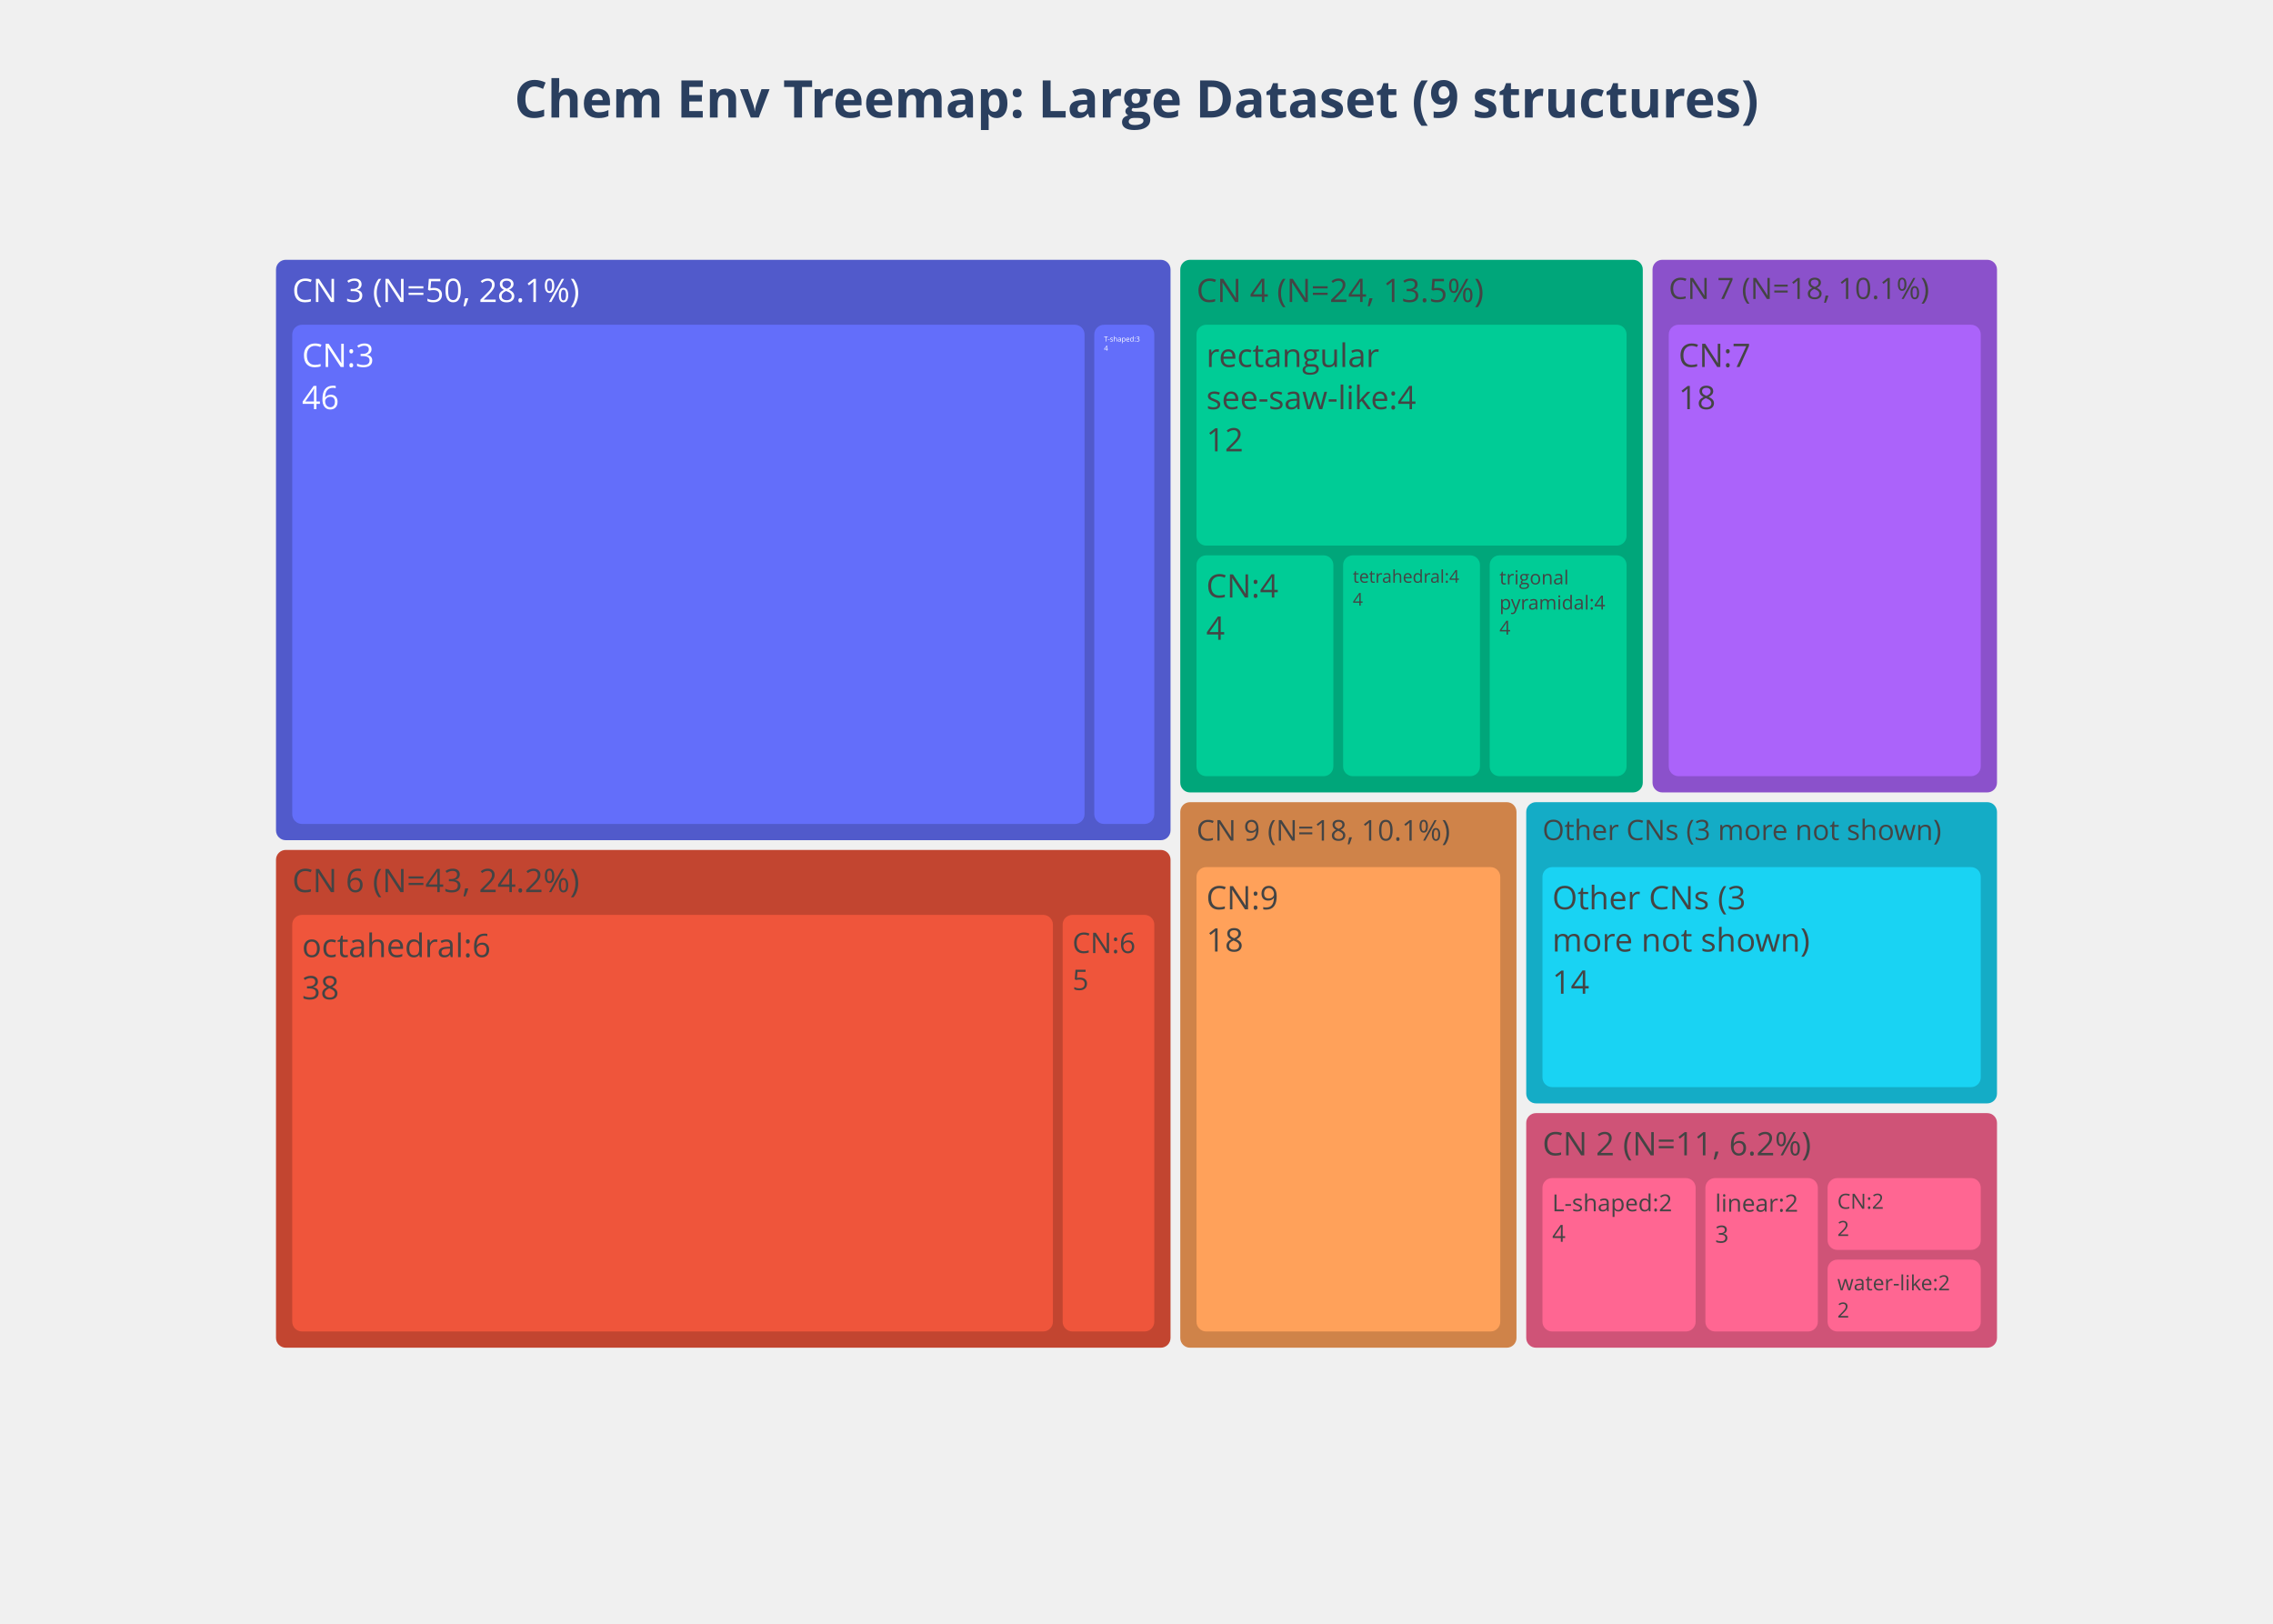
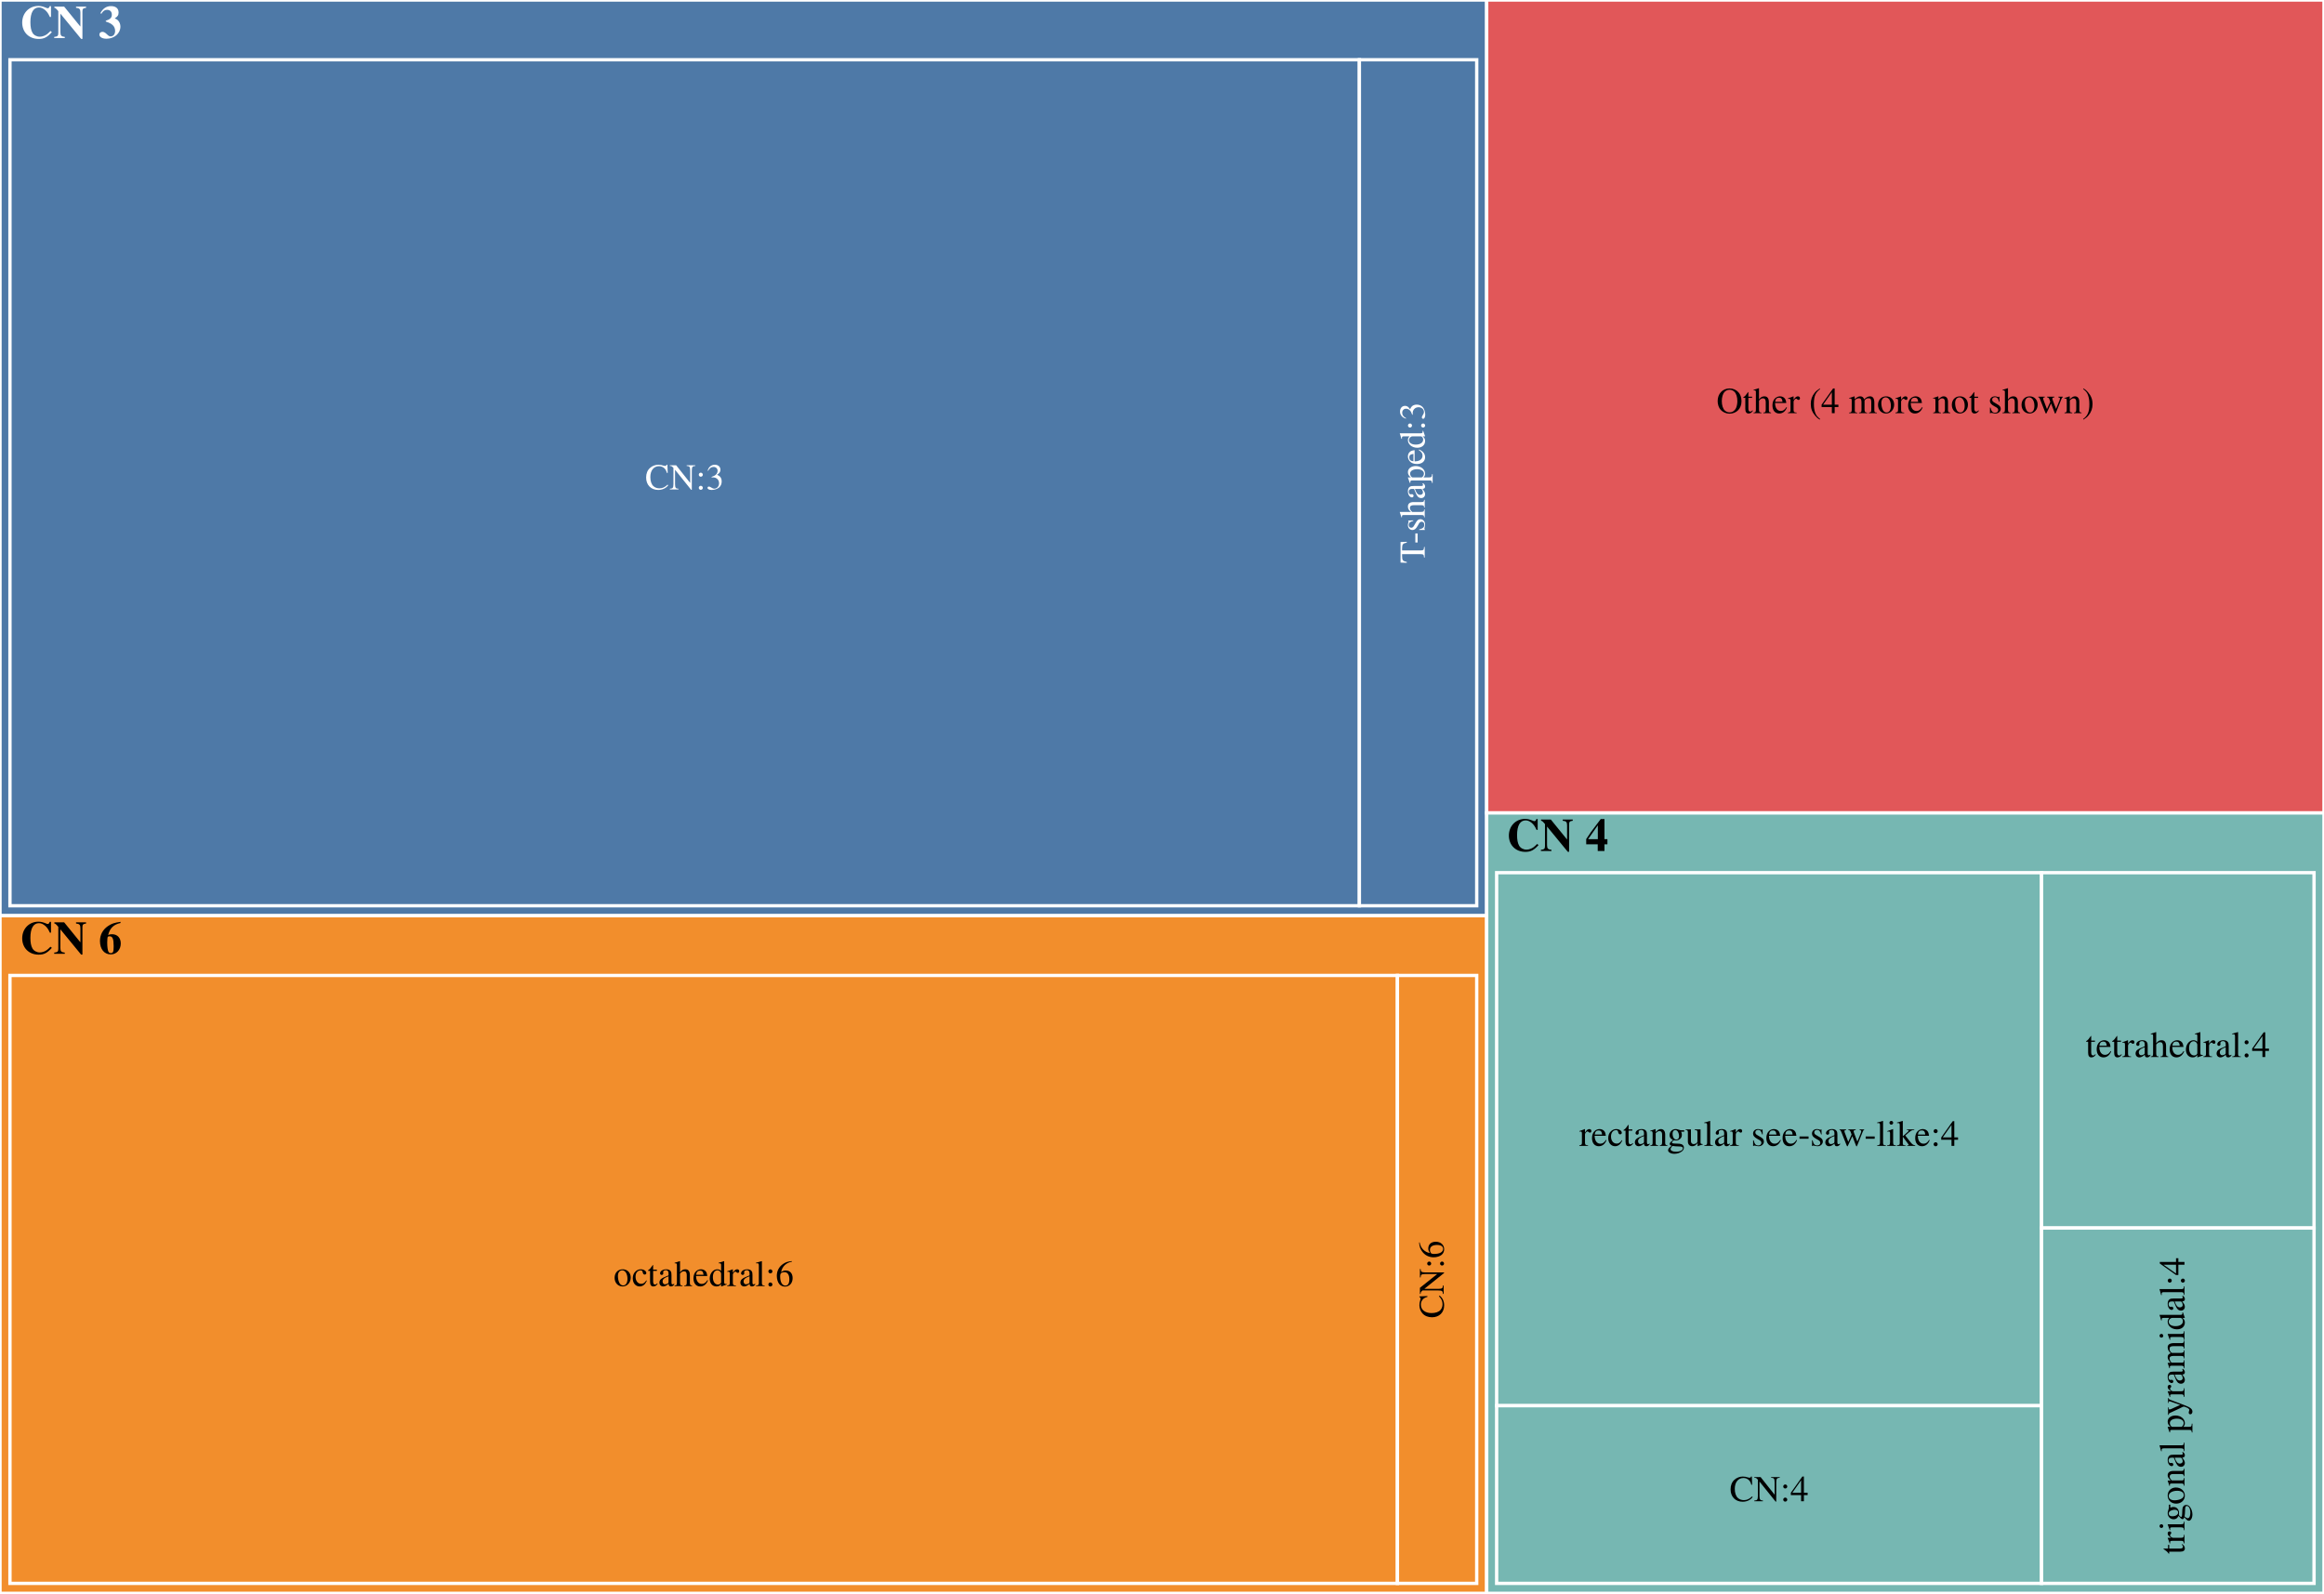
- <svg xmlns="http://www.w3.org/2000/svg" width="700" height="500" class="main-svg" viewBox="0 0 700 500">
-   <path fill="none" d="M0 0h700v500H0z" style="fill:#000;fill-opacity:0" />
-   <g class="treemaplayer">
-     <g class="trace treemap" style="opacity:1">
-       <g class="slice cursor-pointer">
-         <path fill="none" d="M80 63a3 3 0 0 1 3-3h534a3 3 0 0 1 3 3v354a3 3 0 0 1-3 3H83a3 3 0 0 1-3-3Z" class="surface" style="pointer-events:none;fill:#000;fill-opacity:0;stroke-width:0;stroke:#000;stroke-opacity:0;opacity:100" />
-         <g class="slicetext">
-           <text class="slicetext" data-notex="1" style="font-family:&quot;Open Sans&quot;,verdana,arial,sans-serif;font-size:10px;fill:#2a3f5f;fill-opacity:1;white-space:pre" transform="translate(85 73)"> </text>
-         </g>
-       </g>
-       <g class="slice cursor-pointer">
-         <path d="M85 83a3 3 0 0 1 3-3h269.478a3 3 0 0 1 3 3v172.72a3 3 0 0 1-3 3H88a3 3 0 0 1-3-3Z" class="surface" style="pointer-events:none;stroke-width:1;fill:#515acb;fill-opacity:1;stroke:#000;stroke-opacity:0;opacity:1" />
-         <g class="slicetext">
-           <text class="slicetext" data-notex="1" style="font-family:&quot;Open Sans&quot;,verdana,arial,sans-serif;font-size:10px;fill:#fff;fill-opacity:1;white-space:pre" transform="translate(90 93)">CN 3 (N=50, 28.1%)</text>
-         </g>
-       </g>
-       <g class="slice cursor-pointer">
-         <path d="M85 264.72a3 3 0 0 1 3-3h269.478a3 3 0 0 1 3 3V412a3 3 0 0 1-3 3H88a3 3 0 0 1-3-3Z" class="surface" style="pointer-events:none;stroke-width:1;fill:#c24530;fill-opacity:1;stroke:#000;stroke-opacity:0;opacity:1" />
-         <g class="slicetext">
-           <text class="slicetext" data-notex="1" style="font-family:&quot;Open Sans&quot;,verdana,arial,sans-serif;font-size:10px;fill:#444;fill-opacity:1;white-space:pre" transform="translate(90 274.72)">CN 6 (N=43, 24.2%)</text>
-         </g>
-       </g>
-       <g class="slice cursor-pointer">
-         <path d="M363.478 83a3 3 0 0 1 3-3h136.44a3 3 0 0 1 3 3v158.012a3 3 0 0 1-3 3h-136.44a3 3 0 0 1-3-3Z" class="surface" style="pointer-events:none;stroke-width:1;fill:#00a67a;fill-opacity:1;stroke:#000;stroke-opacity:0;opacity:1" />
-         <g class="slicetext">
-           <text class="slicetext" data-notex="1" style="font-family:&quot;Open Sans&quot;,verdana,arial,sans-serif;font-size:10px;fill:#444;fill-opacity:1;white-space:pre" transform="translate(368.478 93)">CN 4 (N=24, 13.5%)</text>
-         </g>
-       </g>
-       <g class="slice cursor-pointer">
-         <path d="M508.919 83a3 3 0 0 1 3-3H612a3 3 0 0 1 3 3v158.012a3 3 0 0 1-3 3H511.919a3 3 0 0 1-3-3Z" class="surface" style="pointer-events:none;stroke-width:1;fill:#8b51cb;fill-opacity:1;stroke:#000;stroke-opacity:0;opacity:1" />
-         <g class="slicetext">
-           <text class="slicetext" data-notex="1" style="font-family:&quot;Open Sans&quot;,verdana,arial,sans-serif;font-size:10px;fill:#444;fill-opacity:1;white-space:pre" transform="translate(513.919 92.07)scale(.90696)">CN 7 (N=18, 10.1%)</text>
-         </g>
-       </g>
-       <g class="slice cursor-pointer">
-         <path d="M363.478 250.012a3 3 0 0 1 3-3h97.544a3 3 0 0 1 3 3V412a3 3 0 0 1-3 3h-97.544a3 3 0 0 1-3-3Z" class="surface" style="pointer-events:none;stroke-width:1;fill:#cf8349;fill-opacity:1;stroke:#000;stroke-opacity:0;opacity:1" />
-         <g class="slicetext">
-           <text class="slicetext" data-notex="1" style="font-family:&quot;Open Sans&quot;,verdana,arial,sans-serif;font-size:10px;fill:#444;fill-opacity:1;white-space:pre" transform="translate(368.478 258.842)scale(.88301)">CN 9 (N=18, 10.1%)</text>
-         </g>
-       </g>
-       <g class="slice cursor-pointer">
-         <path d="M470.022 250.012a3 3 0 0 1 3-3H612a3 3 0 0 1 3 3v86.753a3 3 0 0 1-3 3H473.022a3 3 0 0 1-3-3Z" class="surface" style="pointer-events:none;stroke-width:1;fill:#14acc6;fill-opacity:1;stroke:#000;stroke-opacity:0;opacity:1" />
-         <g class="slicetext">
-           <text class="slicetext" data-notex="1" style="font-family:&quot;Open Sans&quot;,verdana,arial,sans-serif;font-size:10px;fill:#444;fill-opacity:1;white-space:pre" transform="translate(475.022 258.69)scale(.86777)">Other CNs (3 more not shown)</text>
-         </g>
-       </g>
-       <g class="slice cursor-pointer">
-         <path d="M470.022 345.765a3 3 0 0 1 3-3H612a3 3 0 0 1 3 3V412a3 3 0 0 1-3 3H473.022a3 3 0 0 1-3-3Z" class="surface" style="pointer-events:none;stroke-width:1;fill:#cf5377;fill-opacity:1;stroke:#000;stroke-opacity:0;opacity:1" />
-         <g class="slicetext">
-           <text class="slicetext" data-notex="1" style="font-family:&quot;Open Sans&quot;,verdana,arial,sans-serif;font-size:10px;fill:#444;fill-opacity:1;white-space:pre" transform="translate(475.022 355.765)">CN 2 (N=11, 6.2%)</text>
-         </g>
-       </g>
-       <g class="slice cursor-pointer">
-         <path d="M90 103a3 3 0 0 1 3-3h238a3 3 0 0 1 3 3v147.72a3 3 0 0 1-3 3H93a3 3 0 0 1-3-3Z" class="surface" style="pointer-events:none;stroke-width:1;fill:#636efa;fill-opacity:1;stroke:#000;stroke-opacity:0;opacity:1" />
-         <g class="slicetext">
-           <text class="slicetext" data-notex="1" style="font-family:&quot;Open Sans&quot;,verdana,arial,sans-serif;font-size:10px;fill:#fff;fill-opacity:1;white-space:pre" transform="translate(93 113)">
-             <tspan x="0" y="0" class="line" dy="0em">CN:3</tspan>
-             <tspan x="0" y="0" class="line" dy="1.3em">46</tspan>
-           </text>
-         </g>
-       </g>
-       <g class="slice cursor-pointer">
-         <path d="M337 103a3 3 0 0 1 3-3h12.478a3 3 0 0 1 3 3v147.72a3 3 0 0 1-3 3h-12.479a3 3 0 0 1-3-3Z" class="surface" style="pointer-events:none;stroke-width:1;fill:#636efa;fill-opacity:1;stroke:#000;stroke-opacity:0;opacity:1" />
-         <g class="slicetext">
-           <text class="slicetext" data-notex="1" style="font-family:&quot;Open Sans&quot;,verdana,arial,sans-serif;font-size:10px;fill:#fff;fill-opacity:1;white-space:pre" transform="translate(340 105.167)scale(.21672)">
-             <tspan x="0" y="0" class="line" dy="0em">T-shaped:3</tspan>
-             <tspan x="0" y="0" class="line" dy="1.3em">4</tspan>
-           </text>
-         </g>
-       </g>
-       <g class="slice cursor-pointer">
-         <path d="M90 284.72a3 3 0 0 1 3-3h228.26a3 3 0 0 1 3 3V407a3 3 0 0 1-3 3H93a3 3 0 0 1-3-3Z" class="surface" style="pointer-events:none;stroke-width:1;fill:#ef553b;fill-opacity:1;stroke:#000;stroke-opacity:0;opacity:1" />
-         <g class="slicetext">
-           <text class="slicetext" data-notex="1" style="font-family:&quot;Open Sans&quot;,verdana,arial,sans-serif;font-size:10px;fill:#444;fill-opacity:1;white-space:pre" transform="translate(93 294.72)">
-             <tspan x="0" y="0" class="line" dy="0em">octahedral:6</tspan>
-             <tspan x="0" y="0" class="line" dy="1.3em">38</tspan>
-           </text>
-         </g>
-       </g>
-       <g class="slice cursor-pointer">
-         <path d="M327.26 284.72a3 3 0 0 1 3-3h22.218a3 3 0 0 1 3 3V407a3 3 0 0 1-3 3h-22.219a3 3 0 0 1-3-3Z" class="surface" style="pointer-events:none;stroke-width:1;fill:#ef553b;fill-opacity:1;stroke:#000;stroke-opacity:0;opacity:1" />
-         <g class="slicetext">
-           <text class="slicetext" data-notex="1" style="font-family:&quot;Open Sans&quot;,verdana,arial,sans-serif;font-size:10px;fill:#444;fill-opacity:1;white-space:pre" transform="translate(330.26 293.476)scale(.8756)">
-             <tspan x="0" y="0" class="line" dy="0em">CN:6</tspan>
-             <tspan x="0" y="0" class="line" dy="1.3em">5</tspan>
-           </text>
-         </g>
-       </g>
-       <g class="slice cursor-pointer">
-         <path d="M368.478 103a3 3 0 0 1 3-3h126.44a3 3 0 0 1 3 3v62.006a3 3 0 0 1-3 3h-126.44a3 3 0 0 1-3-3Z" class="surface" style="pointer-events:none;stroke-width:1;fill:#00cc96;fill-opacity:1;stroke:#000;stroke-opacity:0;opacity:1" />
-         <g class="slicetext">
-           <text class="slicetext" data-notex="1" style="font-family:&quot;Open Sans&quot;,verdana,arial,sans-serif;font-size:10px;fill:#444;fill-opacity:1;white-space:pre" transform="translate(371.478 113)">
-             <tspan x="0" y="0" class="line" dy="0em">rectangular</tspan>
-             <tspan x="0" y="0" class="line" dy="1.3em">see-saw-like:4</tspan>
-             <tspan x="0" y="0" class="line" dy="2.6em">12</tspan>
-           </text>
-         </g>
-       </g>
-       <g class="slice cursor-pointer">
-         <path d="M368.478 174.006a3 3 0 0 1 3-3h36.147a3 3 0 0 1 3 3v62.006a3 3 0 0 1-3 3h-36.147a3 3 0 0 1-3-3Z" class="surface" style="pointer-events:none;stroke-width:1;fill:#00cc96;fill-opacity:1;stroke:#000;stroke-opacity:0;opacity:1" />
-         <g class="slicetext">
-           <text class="slicetext" data-notex="1" style="font-family:&quot;Open Sans&quot;,verdana,arial,sans-serif;font-size:10px;fill:#444;fill-opacity:1;white-space:pre" transform="translate(371.478 184.006)">
-             <tspan x="0" y="0" class="line" dy="0em">CN:4</tspan>
-             <tspan x="0" y="0" class="line" dy="1.3em">4</tspan>
-           </text>
-         </g>
-       </g>
-       <g class="slice cursor-pointer">
-         <path d="M413.625 174.006a3 3 0 0 1 3-3h36.147a3 3 0 0 1 3 3v62.006a3 3 0 0 1-3 3h-36.147a3 3 0 0 1-3-3Z" class="surface" style="pointer-events:none;stroke-width:1;fill:#00cc96;fill-opacity:1;stroke:#000;stroke-opacity:0;opacity:1" />
-         <g class="slicetext">
-           <text class="slicetext" data-notex="1" style="font-family:&quot;Open Sans&quot;,verdana,arial,sans-serif;font-size:10px;fill:#444;fill-opacity:1;white-space:pre" transform="translate(416.625 179.438)scale(.54318)">
-             <tspan x="0" y="0" class="line" dy="0em">tetrahedral:4</tspan>
-             <tspan x="0" y="0" class="line" dy="1.3em">4</tspan>
-           </text>
-         </g>
-       </g>
-       <g class="slice cursor-pointer">
-         <path d="M458.772 174.006a3 3 0 0 1 3-3h36.147a3 3 0 0 1 3 3v62.006a3 3 0 0 1-3 3h-36.147a3 3 0 0 1-3-3Z" class="surface" style="pointer-events:none;stroke-width:1;fill:#00cc96;fill-opacity:1;stroke:#000;stroke-opacity:0;opacity:1" />
-         <g class="slicetext">
-           <text class="slicetext" data-notex="1" style="font-family:&quot;Open Sans&quot;,verdana,arial,sans-serif;font-size:10px;fill:#444;fill-opacity:1;white-space:pre" transform="translate(461.772 179.953)scale(.5947)">
-             <tspan x="0" y="0" class="line" dy="0em">trigonal</tspan>
-             <tspan x="0" y="0" class="line" dy="1.3em">pyramidal:4</tspan>
-             <tspan x="0" y="0" class="line" dy="2.6em">4</tspan>
-           </text>
-         </g>
-       </g>
-       <g class="slice cursor-pointer">
-         <path d="M513.919 103a3 3 0 0 1 3-3H607a3 3 0 0 1 3 3v133.012a3 3 0 0 1-3 3h-90.081a3 3 0 0 1-3-3Z" class="surface" style="pointer-events:none;stroke-width:1;fill:#ab63fa;fill-opacity:1;stroke:#000;stroke-opacity:0;opacity:1" />
-         <g class="slicetext">
-           <text class="slicetext" data-notex="1" style="font-family:&quot;Open Sans&quot;,verdana,arial,sans-serif;font-size:10px;fill:#444;fill-opacity:1;white-space:pre" transform="translate(516.919 113)">
-             <tspan x="0" y="0" class="line" dy="0em">CN:7</tspan>
-             <tspan x="0" y="0" class="line" dy="1.3em">18</tspan>
-           </text>
-         </g>
-       </g>
-       <g class="slice cursor-pointer">
-         <path d="M368.478 270.012a3 3 0 0 1 3-3h87.544a3 3 0 0 1 3 3V407a3 3 0 0 1-3 3h-87.544a3 3 0 0 1-3-3Z" class="surface" style="pointer-events:none;stroke-width:1;fill:#ffa15a;fill-opacity:1;stroke:#000;stroke-opacity:0;opacity:1" />
-         <g class="slicetext">
-           <text class="slicetext" data-notex="1" style="font-family:&quot;Open Sans&quot;,verdana,arial,sans-serif;font-size:10px;fill:#444;fill-opacity:1;white-space:pre" transform="translate(371.478 280.012)">
-             <tspan x="0" y="0" class="line" dy="0em">CN:9</tspan>
-             <tspan x="0" y="0" class="line" dy="1.3em">18</tspan>
-           </text>
-         </g>
-       </g>
-       <g class="slice cursor-pointer">
-         <path d="M475.022 270.012a3 3 0 0 1 3-3H607a3 3 0 0 1 3 3v61.753a3 3 0 0 1-3 3H478.022a3 3 0 0 1-3-3Z" class="surface" style="pointer-events:none;stroke-width:1;fill:#19d3f3;fill-opacity:1;stroke:#000;stroke-opacity:0;opacity:1" />
-         <g class="slicetext">
-           <text class="slicetext" data-notex="1" style="font-family:&quot;Open Sans&quot;,verdana,arial,sans-serif;font-size:10px;fill:#444;fill-opacity:1;white-space:pre" transform="translate(478.022 280.012)">
-             <tspan x="0" y="0" class="line" dy="0em">Other CNs (3</tspan>
-             <tspan x="0" y="0" class="line" dy="1.3em">more not shown)</tspan>
-             <tspan x="0" y="0" class="line" dy="2.6em">14</tspan>
-           </text>
-         </g>
-       </g>
-       <g class="slice cursor-pointer">
-         <path d="M475.022 365.765a3 3 0 0 1 3-3h41.174a3 3 0 0 1 3 3V407a3 3 0 0 1-3 3h-41.174a3 3 0 0 1-3-3Z" class="surface" style="pointer-events:none;stroke-width:1;fill:#ff6692;fill-opacity:1;stroke:#000;stroke-opacity:0;opacity:1" />
-         <g class="slicetext">
-           <text class="slicetext" data-notex="1" style="font-family:&quot;Open Sans&quot;,verdana,arial,sans-serif;font-size:10px;fill:#444;fill-opacity:1;white-space:pre" transform="translate(478.022 372.993)scale(.72275)">
-             <tspan x="0" y="0" class="line" dy="0em">L-shaped:2</tspan>
-             <tspan x="0" y="0" class="line" dy="1.3em">4</tspan>
-           </text>
-         </g>
-       </g>
-       <g class="slice cursor-pointer">
-         <path d="M525.196 365.765a3 3 0 0 1 3-3h28.63a3 3 0 0 1 3 3V407a3 3 0 0 1-3 3h-28.63a3 3 0 0 1-3-3Z" class="surface" style="pointer-events:none;stroke-width:1;fill:#ff6692;fill-opacity:1;stroke:#000;stroke-opacity:0;opacity:1" />
-         <g class="slicetext">
-           <text class="slicetext" data-notex="1" style="font-family:&quot;Open Sans&quot;,verdana,arial,sans-serif;font-size:10px;fill:#444;fill-opacity:1;white-space:pre" transform="translate(528.196 373.115)scale(.735)">
-             <tspan x="0" y="0" class="line" dy="0em">linear:2</tspan>
-             <tspan x="0" y="0" class="line" dy="1.3em">3</tspan>
-           </text>
-         </g>
-       </g>
-       <g class="slice cursor-pointer">
-         <path d="M562.826 365.765a3 3 0 0 1 3-3H607a3 3 0 0 1 3 3v16.118a3 3 0 0 1-3 3h-41.174a3 3 0 0 1-3-3Z" class="surface" style="pointer-events:none;stroke-width:1;fill:#ff6692;fill-opacity:1;stroke:#000;stroke-opacity:0;opacity:1" />
-         <g class="slicetext">
-           <text class="slicetext" data-notex="1" style="font-family:&quot;Open Sans&quot;,verdana,arial,sans-serif;font-size:10px;fill:#444;fill-opacity:1;white-space:pre" transform="translate(565.826 372.212)scale(.6447)">
-             <tspan x="0" y="0" class="line" dy="0em">CN:2</tspan>
-             <tspan x="0" y="0" class="line" dy="1.3em">2</tspan>
-           </text>
-         </g>
-       </g>
-       <g class="slice cursor-pointer">
-         <path d="M562.826 390.883a3 3 0 0 1 3-3H607a3 3 0 0 1 3 3V407a3 3 0 0 1-3 3h-41.174a3 3 0 0 1-3-3Z" class="surface" style="pointer-events:none;stroke-width:1;fill:#ff6692;fill-opacity:1;stroke:#000;stroke-opacity:0;opacity:1" />
-         <g class="slicetext">
-           <text class="slicetext" data-notex="1" style="font-family:&quot;Open Sans&quot;,verdana,arial,sans-serif;font-size:10px;fill:#444;fill-opacity:1;white-space:pre" transform="translate(565.826 397.33)scale(.6447)">
-             <tspan x="0" y="0" class="line" dy="0em">water-like:2</tspan>
-             <tspan x="0" y="0" class="line" dy="1.3em">2</tspan>
-           </text>
-         </g>
-       </g>
-     </g>
+ <svg xmlns="http://www.w3.org/2000/svg" fill="#374151" aria-label="Treemap chart" color="#000" display="block" font-family="Times" font-size="11" font-weight="400" viewBox="0 0 700 480" word-spacing="0">
+   <defs>
+     <clipPath id="a">
+       <path d="M1 1h445.794v16H1z" class="svelte-11rluzi" />
+     </clipPath>
+     <clipPath id="b">
+       <path d="M4 19h404.451v252.862H4z" class="svelte-11rluzi" />
+     </clipPath>
+     <clipPath id="c">
+       <path d="M410.451 19h33.344v252.862h-33.344z" class="svelte-11rluzi" />
+     </clipPath>
+     <clipPath id="d">
+       <path d="M1 276.862h445.794v16H1z" class="svelte-11rluzi" />
+     </clipPath>
+     <clipPath id="e">
+       <path d="M4 294.862h415.913V476H4z" class="svelte-11rluzi" />
+     </clipPath>
+     <clipPath id="f">
+       <path d="M421.913 294.862h21.881V476h-21.881z" class="svelte-11rluzi" />
+     </clipPath>
+     <clipPath id="g">
+       <path d="M448.794 1H699v242.898H448.794z" class="svelte-11rluzi" />
+     </clipPath>
+     <clipPath id="h">
+       <path d="M448.794 245.898H699v16H448.794z" class="svelte-11rluzi" />
+     </clipPath>
+     <clipPath id="i">
+       <path d="M451.794 263.898h162.137v158.577H451.794z" class="svelte-11rluzi" />
+     </clipPath>
+     <clipPath id="j">
+       <path d="M451.794 424.474h162.137V476H451.794z" class="svelte-11rluzi" />
+     </clipPath>
+     <clipPath id="k">
+       <path d="M615.931 263.898H696v105.051h-80.069z" class="svelte-11rluzi" />
+     </clipPath>
+     <clipPath id="l">
+       <path d="M615.931 370.949H696V476h-80.069z" class="svelte-11rluzi" />
+     </clipPath>
+   </defs>
+   <g stroke="#fff" class="cells svelte-11rluzi">
+     <path fill="#4e79a7" d="M0 0h447.794v275.862H0z" aria-label="CN 3: 50" class="svelte-11rluzi" data-treemap-node-idx="1" style="cursor:pointer" tabindex="0" />
+     <path fill="#4e79a7" d="M3 18h406.451v254.862H3z" aria-label="CN:3: 46" class="svelte-11rluzi" data-treemap-node-idx="2" style="cursor:pointer" tabindex="-1" />
+     <path fill="#4e79a7" d="M409.451 18h35.344v254.862h-35.344z" aria-label="T-shaped:3: 4" class="svelte-11rluzi" data-treemap-node-idx="3" style="cursor:pointer" tabindex="-1" />
+     <path fill="#f28e2c" d="M0 275.862h447.794V480H0z" aria-label="CN 6: 37" class="svelte-11rluzi" data-treemap-node-idx="4" style="cursor:pointer" tabindex="-1" />
+     <path fill="#f28e2c" d="M3 293.862h417.913V477H3z" aria-label="octahedral:6: 35" class="svelte-11rluzi" data-treemap-node-idx="5" style="cursor:pointer" tabindex="-1" />
+     <path fill="#f28e2c" d="M420.913 293.862h23.881V477h-23.881z" aria-label="CN:6: 2" class="svelte-11rluzi" data-treemap-node-idx="6" style="cursor:pointer" tabindex="-1" />
+     <path fill="#e15759" d="M447.794 0H700v244.898H447.794z" aria-label="Other (4 more not shown): 25" class="svelte-11rluzi" data-treemap-node-idx="7" style="cursor:pointer" tabindex="-1" />
+     <path fill="#76b7b2" d="M447.794 244.898H700V480H447.794z" aria-label="CN 4: 24" class="svelte-11rluzi" data-treemap-node-idx="8" style="cursor:pointer" tabindex="-1" />
+     <path fill="#76b7b2" d="M450.794 262.898h164.137v160.577H450.794z" aria-label="rectangular see-saw-like:4: 12" class="svelte-11rluzi" data-treemap-node-idx="9" style="cursor:pointer" tabindex="-1" />
+     <path fill="#76b7b2" d="M450.794 423.474h164.137V477H450.794z" aria-label="CN:4: 4" class="svelte-11rluzi" data-treemap-node-idx="10" style="cursor:pointer" tabindex="-1" />
+     <path fill="#76b7b2" d="M614.931 262.898H697v107.051h-82.069z" aria-label="tetrahedral:4: 4" class="svelte-11rluzi" data-treemap-node-idx="11" style="cursor:pointer" tabindex="-1" />
+     <path fill="#76b7b2" d="M614.931 369.949H697V477h-82.069z" aria-label="trigonal pyramidal:4: 4" class="svelte-11rluzi" data-treemap-node-idx="12" style="cursor:pointer" tabindex="-1" />
  </g>
-   <g class="infolayer">
-     <g class="g-gtitle">
-       <text x="350" y="25" class="gtitle" dy=".7em" style="opacity:1;font-family:&quot;Open Sans&quot;,verdana,arial,sans-serif;font-size:16px;fill:#2a3f5f;fill-opacity:1;white-space:pre" text-anchor="middle">
-         <tspan style="font-weight:700">Chem Env Treemap: Large Dataset (9 structures)</tspan>
-       </text>
-     </g>
+   <g clip-path="url(&quot;#a&quot;)">
+     <text x="6" y="9" fill="#fff" class="cell-label header svelte-11rluzi" data-treemap-node-idx="1" display="block" dominant-baseline="central" font-size="14" font-weight="600" style="cursor:pointer">
+       <tspan x="6" y="9" class="svelte-11rluzi">CN 3</tspan>
+     </text>
+   </g>
+   <g clip-path="url(&quot;#b&quot;)">
+     <text x="206.225" y="145.431" fill="#fff" class="cell-label svelte-11rluzi" data-treemap-node-idx="2" display="block" dominant-baseline="central" style="cursor:pointer" text-anchor="middle">
+       <tspan x="206.225" y="145.431" class="svelte-11rluzi">CN:3</tspan>
+     </text>
+   </g>
+   <g clip-path="url(&quot;#c&quot;)">
+     <text x="427.122" y="145.431" fill="#fff" class="cell-label svelte-11rluzi" data-treemap-node-idx="3" display="block" dominant-baseline="central" style="cursor:pointer" text-anchor="middle" transform="rotate(-90 427.122 145.431)">
+       <tspan x="427.122" y="145.431" class="svelte-11rluzi">T-shaped:3</tspan>
+     </text>
+   </g>
+   <g clip-path="url(&quot;#d&quot;)">
+     <text x="6" y="284.862" fill="#000" class="cell-label header svelte-11rluzi" data-treemap-node-idx="4" display="block" dominant-baseline="central" font-size="14" font-weight="600" style="cursor:pointer">
+       <tspan x="6" y="284.862" class="svelte-11rluzi">CN 6</tspan>
+     </text>
+   </g>
+   <g clip-path="url(&quot;#e&quot;)">
+     <text x="211.957" y="385.431" fill="#000" class="cell-label svelte-11rluzi" data-treemap-node-idx="5" display="block" dominant-baseline="central" style="cursor:pointer" text-anchor="middle">
+       <tspan x="211.957" y="385.431" class="svelte-11rluzi">octahedral:6</tspan>
+     </text>
+   </g>
+   <g clip-path="url(&quot;#f&quot;)">
+     <text x="432.854" y="385.431" fill="#000" class="cell-label svelte-11rluzi" data-treemap-node-idx="6" display="block" dominant-baseline="central" font-size="10.801" style="cursor:pointer" text-anchor="middle" transform="rotate(-90 432.854 385.431)">
+       <tspan x="432.854" y="385.431" class="svelte-11rluzi">CN:6</tspan>
+     </text>
+   </g>
+   <g clip-path="url(&quot;#g&quot;)">
+     <text x="573.897" y="122.449" fill="#000" class="cell-label svelte-11rluzi" data-treemap-node-idx="7" display="block" dominant-baseline="central" style="cursor:pointer" text-anchor="middle">
+       <tspan x="573.897" y="122.449" class="svelte-11rluzi">Other (4 more not shown)</tspan>
+     </text>
+   </g>
+   <g clip-path="url(&quot;#h&quot;)">
+     <text x="453.794" y="253.898" fill="#000" class="cell-label header svelte-11rluzi" data-treemap-node-idx="8" display="block" dominant-baseline="central" font-size="14" font-weight="600" style="cursor:pointer">
+       <tspan x="453.794" y="253.898" class="svelte-11rluzi">CN 4</tspan>
+     </text>
+   </g>
+   <g clip-path="url(&quot;#i&quot;)">
+     <text x="532.863" y="343.186" fill="#000" class="cell-label svelte-11rluzi" data-treemap-node-idx="9" display="block" dominant-baseline="central" style="cursor:pointer" text-anchor="middle">
+       <tspan x="532.863" y="343.186" class="svelte-11rluzi">rectangular see-saw-like:4</tspan>
+     </text>
+   </g>
+   <g clip-path="url(&quot;#j&quot;)">
+     <text x="532.863" y="450.237" fill="#000" class="cell-label svelte-11rluzi" data-treemap-node-idx="10" display="block" dominant-baseline="central" style="cursor:pointer" text-anchor="middle">
+       <tspan x="532.863" y="450.237" class="svelte-11rluzi">CN:4</tspan>
+     </text>
+   </g>
+   <g clip-path="url(&quot;#k&quot;)">
+     <text x="655.966" y="316.423" fill="#000" class="cell-label svelte-11rluzi" data-treemap-node-idx="11" display="block" dominant-baseline="central" style="cursor:pointer" text-anchor="middle">
+       <tspan x="655.966" y="316.423" class="svelte-11rluzi">tetrahedral:4</tspan>
+     </text>
+   </g>
+   <g clip-path="url(&quot;#l&quot;)">
+     <text x="655.966" y="423.474" fill="#000" class="cell-label svelte-11rluzi" data-treemap-node-idx="12" display="block" dominant-baseline="central" style="cursor:pointer" text-anchor="middle" transform="rotate(-90 655.966 423.474)">
+       <tspan x="655.966" y="423.474" class="svelte-11rluzi">trigonal pyramidal:4</tspan>
+     </text>
  </g>
</svg>
